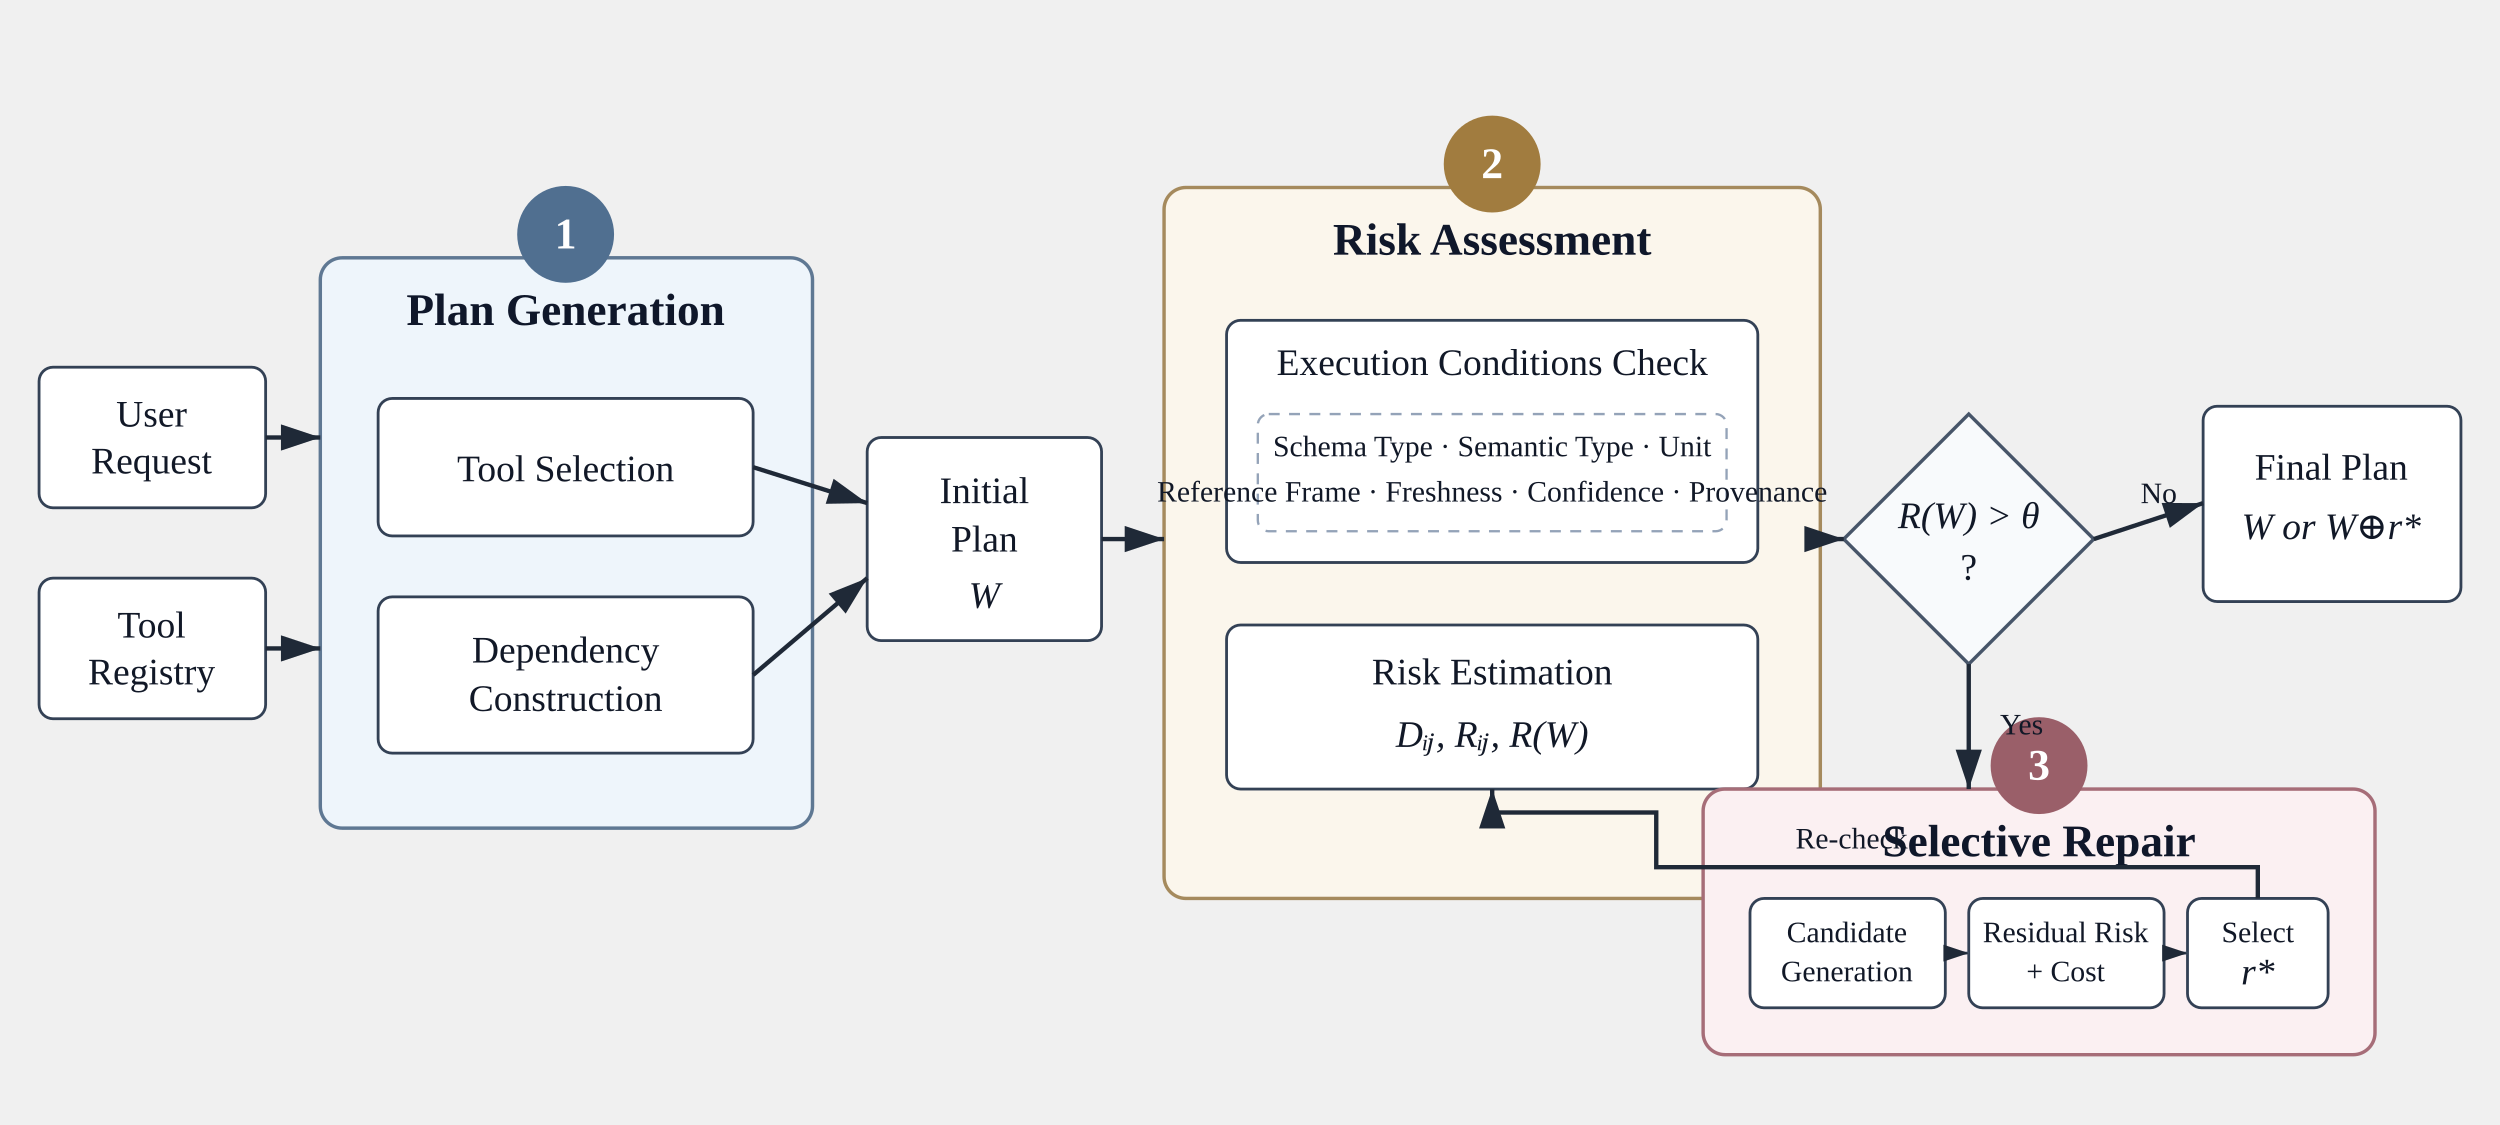
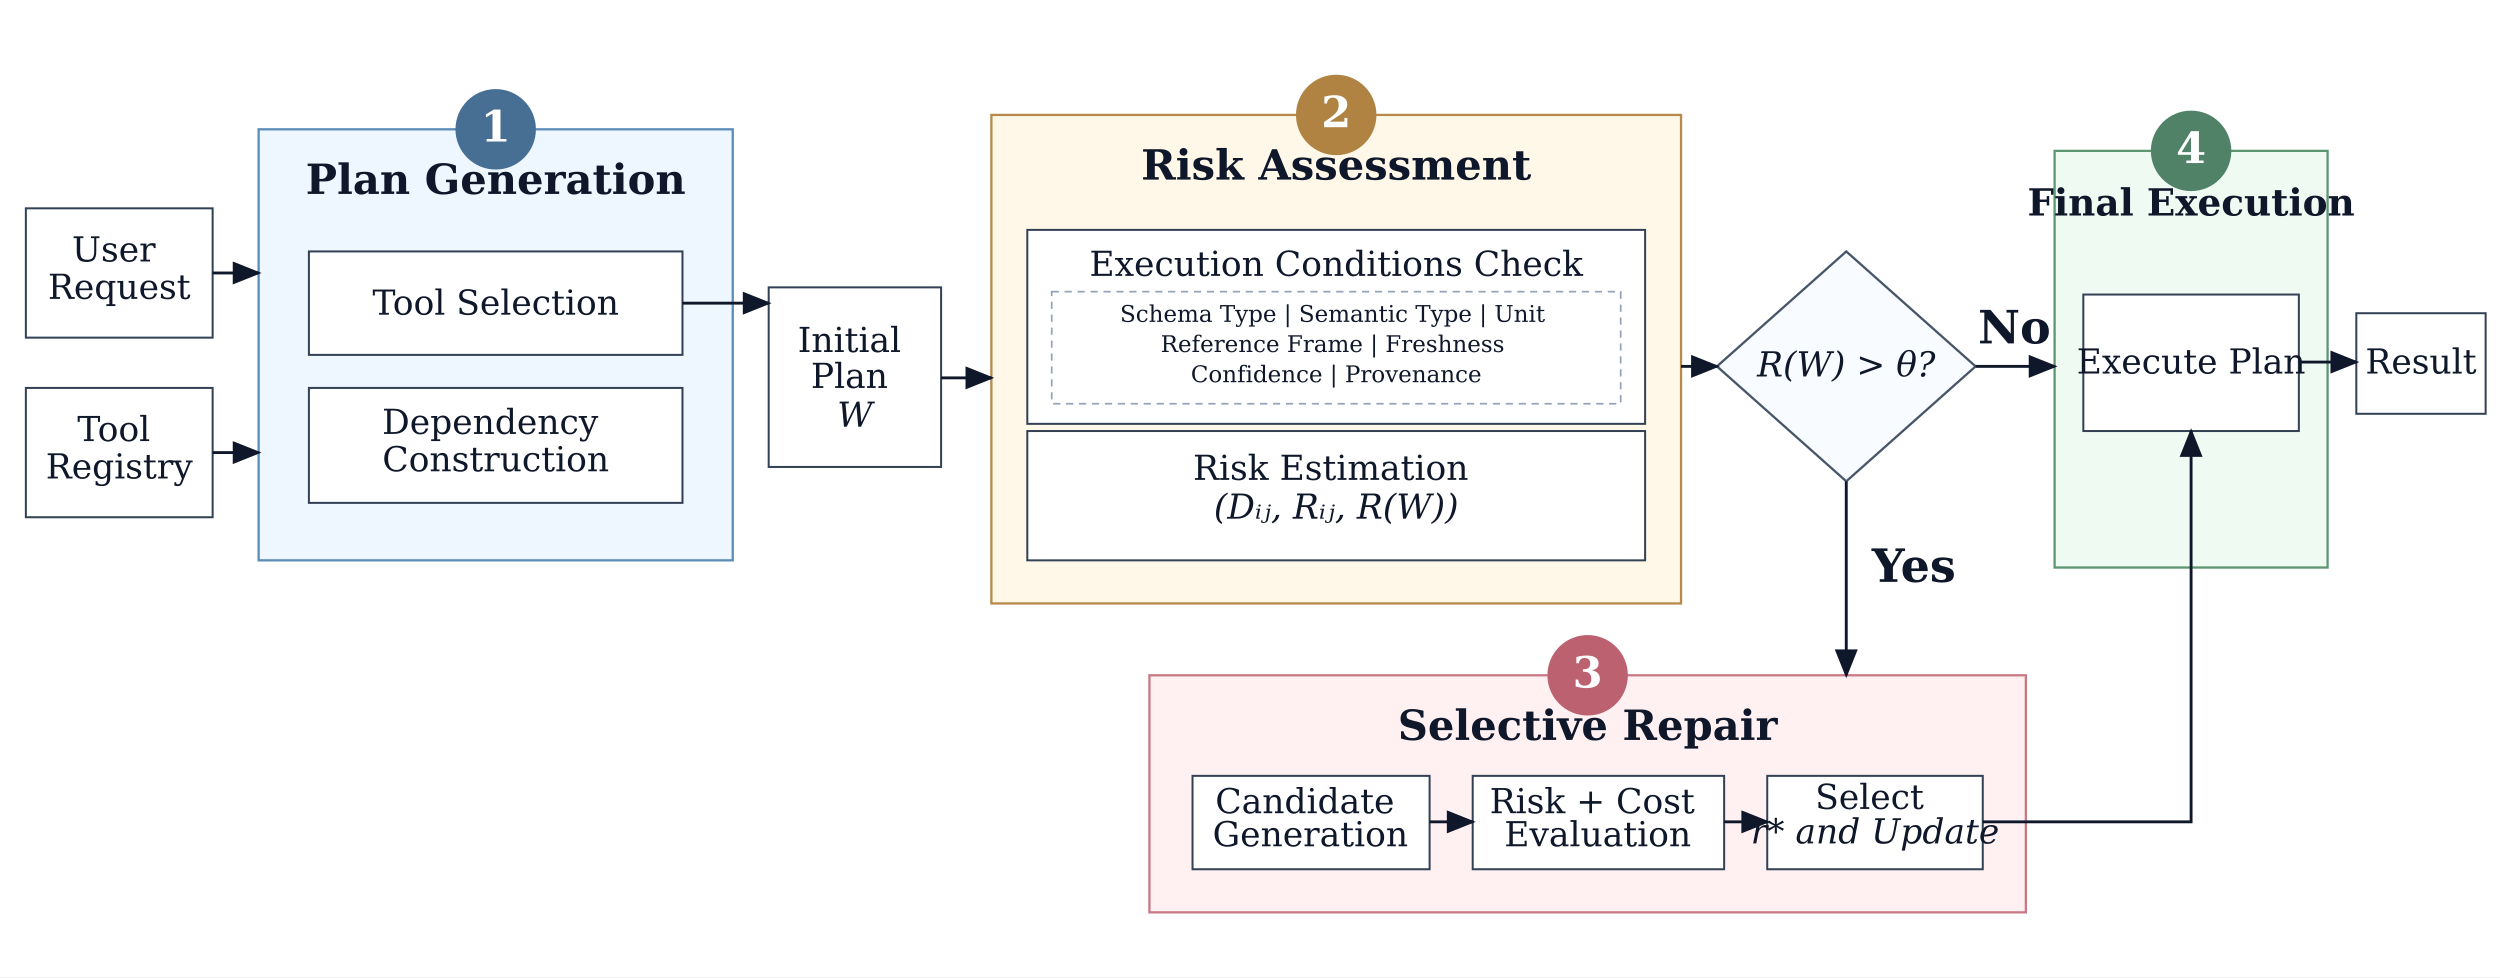
- <svg xmlns="http://www.w3.org/2000/svg" width="1600" height="720" viewBox="0 0 1600 720">
+ <svg xmlns="http://www.w3.org/2000/svg" width="1740" height="680" viewBox="0 0 1740 680">
  <defs>
-     <marker id="arrow" markerWidth="10" markerHeight="10" refX="9" refY="3" orient="auto" markerUnits="strokeWidth">
-       <path d="M0,0 L0,6 L9,3 z" fill="#1f2937" />
+     <style>
+       .box { fill:#fff; stroke:#334155; stroke-width:1.4; }
+       .panel { stroke-width:1.6; }
+       .t { font-family:'DejaVu Serif',serif; fill:#0f172a; text-anchor:middle; }
+       .h { font-size:29px; font-weight:700; }
+       .m { font-size:24px; }
+       .s { font-size:17px; }
+       .math { font-style:italic; }
+       .arrow { stroke:#0f172a; stroke-width:2; fill:none; marker-end:url(#arrow); }
+       .line { stroke:#0f172a; stroke-width:2; fill:none; }
+       .badgeText { font-family:'DejaVu Serif',serif; fill:white; font-size:30px; font-weight:700; text-anchor:middle; dominant-baseline:middle; }
+     </style>
+     <marker id="arrow" markerWidth="11" markerHeight="11" refX="9" refY="4" orient="auto" markerUnits="strokeWidth">
+       <path d="M0,0 L0,8 L10,4 z" fill="#0f172a" />
    </marker>
-     <style>
-       .panel{stroke-width:2.2;rx:14;ry:14}
-       .box{fill:#ffffff;stroke:#334155;stroke-width:1.8;rx:9;ry:9}
-       .num{font:700 28px 'Times New Roman',serif;fill:#ffffff}
-       .head{font:700 29px 'Times New Roman',serif;fill:#0f172a}
-       .main{font:400 24px 'Times New Roman',serif;fill:#111827}
-       .small{font:400 19px 'Times New Roman',serif;fill:#111827}
-       .math{font:italic 24px 'Times New Roman',serif;fill:#111827}
-       .line{stroke:#1f2937;stroke-width:2.8;fill:none;marker-end:url(#arrow)}
-       .thin{stroke:#475569;stroke-width:1.8;fill:none;marker-end:url(#arrow)}
-       .dash{fill:#ffffff;stroke:#94a3b8;stroke-width:1.5;stroke-dasharray:7 6;rx:7;ry:7}
-     </style>
  </defs>
-   <rect x="25" y="235" width="145" height="90" class="box" />
-   <text x="97" y="273" text-anchor="middle" class="main">User</text>
-   <text x="97" y="303" text-anchor="middle" class="main">Request</text>
-   <rect x="25" y="370" width="145" height="90" class="box" />
-   <text x="97" y="408" text-anchor="middle" class="main">Tool</text>
-   <text x="97" y="438" text-anchor="middle" class="main">Registry</text>
-   <rect x="205" y="165" width="315" height="365" class="panel" fill="#eef5fb" stroke="#5f7893" />
-   <circle cx="362" cy="150" r="31" fill="#506f90" />
-   <text x="362" y="159" text-anchor="middle" class="num">1</text>
-   <text x="362" y="208" text-anchor="middle" class="head">Plan Generation</text>
-   <rect x="242" y="255" width="240" height="88" class="box" />
-   <text x="362" y="308" text-anchor="middle" class="main">Tool Selection</text>
-   <rect x="242" y="382" width="240" height="100" class="box" />
-   <text x="362" y="424" text-anchor="middle" class="main">Dependency</text>
-   <text x="362" y="455" text-anchor="middle" class="main">Construction</text>
-   <rect x="555" y="280" width="150" height="130" class="box" />
-   <text x="630" y="322" text-anchor="middle" class="main">Initial</text>
-   <text x="630" y="353" text-anchor="middle" class="main">Plan</text>
-   <text x="630" y="389" text-anchor="middle" class="math">W</text>
-   <rect x="745" y="120" width="420" height="455" class="panel" fill="#fbf6ec" stroke="#a58a5d" />
-   <circle cx="955" cy="105" r="31" fill="#a17c3f" />
-   <text x="955" y="114" text-anchor="middle" class="num">2</text>
-   <text x="955" y="163" text-anchor="middle" class="head">Risk Assessment</text>
-   <rect x="785" y="205" width="340" height="155" class="box" />
-   <text x="955" y="240" text-anchor="middle" class="main">Execution Conditions Check</text>
-   <rect x="805" y="265" width="300" height="75" class="dash" />
-   <text x="955" y="292" text-anchor="middle" class="small">Schema Type · Semantic Type · Unit</text>
-   <text x="955" y="321" text-anchor="middle" class="small">Reference Frame · Freshness · Confidence · Provenance</text>
-   <rect x="785" y="400" width="340" height="105" class="box" />
-   <text x="955" y="438" text-anchor="middle" class="main">Risk Estimation</text>
-   <text x="955" y="478" text-anchor="middle" class="math">Dᵢⱼ, Rᵢⱼ, R(W)</text>
-   <polygon points="1260,265 1340,345 1260,425 1180,345" fill="#f8fafc" stroke="#475569" stroke-width="2.2" />
-   <text x="1260" y="338" text-anchor="middle" class="math">R(W) &gt; θ</text>
-   <text x="1260" y="371" text-anchor="middle" class="main">?</text>
-   <rect x="1090" y="505" width="430" height="170" class="panel" fill="#fbf0f2" stroke="#a66d78" />
-   <circle cx="1305" cy="490" r="31" fill="#9a5f69" />
-   <text x="1305" y="499" text-anchor="middle" class="num">3</text>
-   <text x="1305" y="548" text-anchor="middle" class="head">Selective Repair</text>
-   <rect x="1120" y="575" width="125" height="70" class="box" />
-   <text x="1182" y="603" text-anchor="middle" class="small">Candidate</text>
-   <text x="1182" y="628" text-anchor="middle" class="small">Generation</text>
-   <rect x="1260" y="575" width="125" height="70" class="box" />
-   <text x="1322" y="603" text-anchor="middle" class="small">Residual Risk</text>
-   <text x="1322" y="628" text-anchor="middle" class="small">+ Cost</text>
-   <rect x="1400" y="575" width="90" height="70" class="box" />
-   <text x="1445" y="603" text-anchor="middle" class="small">Select</text>
-   <text x="1445" y="630" text-anchor="middle" class="math">r*</text>
-   <rect x="1410" y="260" width="165" height="125" class="box" />
-   <text x="1492" y="307" text-anchor="middle" class="main">Final Plan</text>
-   <text x="1492" y="345" text-anchor="middle" class="math">W or W⊕r*</text>
-   <line x1="170" y1="280" x2="205" y2="280" class="line" />
-   <line x1="170" y1="415" x2="205" y2="415" class="line" />
-   <line x1="482" y1="299" x2="555" y2="322" class="line" />
-   <line x1="482" y1="432" x2="555" y2="370" class="line" />
-   <line x1="705" y1="345" x2="745" y2="345" class="line" />
-   <line x1="1165" y1="345" x2="1180" y2="345" class="line" />
-   <line x1="1340" y1="345" x2="1410" y2="322" class="line" />
-   <text x="1370" y="322" class="small">No</text>
-   <path d="M1260 425 L1260 505" class="line" />
-   <text x="1280" y="470" class="small">Yes</text>
-   <line x1="1245" y1="610" x2="1260" y2="610" class="thin" />
-   <line x1="1385" y1="610" x2="1400" y2="610" class="thin" />
-   <path d="M1445 575 L1445 555 L1060 555 L1060 520 L955 520 L955 505" class="line" />
-   <text x="1185" y="543" text-anchor="middle" class="small">Re-check</text>
+   <rect x="0" y="0" width="1740" height="680" fill="#ffffff" />
+   <rect class="box" x="18" y="145" width="130" height="90" />
+   <text class="t m" x="83" y="182">
+     <tspan x="83">User</tspan>
+     <tspan x="83" dy="26">Request</tspan>
+   </text>
+   <rect class="box" x="18" y="270" width="130" height="90" />
+   <text class="t m" x="83" y="307">
+     <tspan x="83">Tool</tspan>
+     <tspan x="83" dy="26">Registry</tspan>
+   </text>
+   <rect x="180" y="90" width="330" height="300" fill="#eef6ff" stroke="#5b8db8" class="panel" />
+   <circle cx="345" cy="90" r="28" fill="#466f93" />
+   <text class="badgeText" x="345" y="90">1</text>
+   <text class="t h" x="345" y="135">Plan Generation</text>
+   <rect class="box" x="215" y="175" width="260" height="72" />
+   <text class="t m" x="345" y="219">Tool Selection</text>
+   <rect class="box" x="215" y="270" width="260" height="80" />
+   <text class="t m" x="345" y="302">
+     <tspan x="345">Dependency</tspan>
+     <tspan x="345" dy="26">Construction</tspan>
+   </text>
+   <rect class="box" x="535" y="200" width="120" height="125" />
+   <text class="t m" x="595" y="245">
+     <tspan x="595">Initial</tspan>
+     <tspan x="595" dy="25">Plan</tspan>
+     <tspan x="595" dy="27" class="math">W</tspan>
+   </text>
+   <rect x="690" y="80" width="480" height="340" fill="#fff8e9" stroke="#b68a49" class="panel" />
+   <circle cx="930" cy="80" r="28" fill="#b08343" />
+   <text class="badgeText" x="930" y="80">2</text>
+   <text class="t h" x="930" y="125">Risk Assessment</text>
+   <rect class="box" x="715" y="160" width="430" height="135" />
+   <text class="t m" x="930" y="192">Execution Conditions Check</text>
+   <rect x="732" y="203" width="396" height="78" fill="#fff" stroke="#94a3b8" stroke-width="1.2" stroke-dasharray="5 4" />
+   <text class="t" style="font-size:16px" x="930" y="224">
+     <tspan x="930">Schema Type | Semantic Type | Unit</tspan>
+     <tspan x="930" dy="21">Reference Frame | Freshness</tspan>
+     <tspan x="930" dy="21">Confidence | Provenance</tspan>
+   </text>
+   <rect class="box" x="715" y="300" width="430" height="90" />
+   <text class="t m" x="930" y="334">
+     <tspan x="930">Risk Estimation</tspan>
+     <tspan x="930" dy="27" class="math">(Dᵢⱼ, Rᵢⱼ, R(W))</tspan>
+   </text>
+   <polygon points="1285,175 1375,255 1285,335 1195,255" fill="#f8fbff" stroke="#475569" stroke-width="1.6" />
+   <text class="t m math" x="1285" y="262">R(W) &gt; θ?</text>
+   <rect x="1430" y="105" width="190" height="290" fill="#effaf3" stroke="#5d9673" class="panel" />
+   <circle cx="1525" cy="105" r="28" fill="#4f8267" />
+   <text class="badgeText" x="1525" y="105">4</text>
+   <text class="t" style="font-size:26px;font-weight:700" x="1525" y="150">Final Execution</text>
+   <rect class="box" x="1450" y="205" width="150" height="95" />
+   <text class="t m" x="1525" y="260">Execute Plan</text>
+   <rect class="box" x="1640" y="218" width="90" height="70" />
+   <text class="t m" x="1685" y="260">Result</text>
+   <rect x="800" y="470" width="610" height="165" fill="#fff0f2" stroke="#c97985" class="panel" />
+   <circle cx="1105" cy="470" r="28" fill="#bb6170" />
+   <text class="badgeText" x="1105" y="470">3</text>
+   <text class="t h" x="1105" y="515">Selective Repair</text>
+   <rect class="box" x="830" y="540" width="165" height="65" />
+   <text class="t m" x="912" y="566">
+     <tspan x="912">Candidate</tspan>
+     <tspan x="912" dy="23">Generation</tspan>
+   </text>
+   <rect class="box" x="1025" y="540" width="175" height="65" />
+   <text class="t m" x="1112" y="566">
+     <tspan x="1112">Risk + Cost</tspan>
+     <tspan x="1112" dy="23">Evaluation</tspan>
+   </text>
+   <rect class="box" x="1230" y="540" width="150" height="65" />
+   <text class="t m" x="1305" y="563">
+     <tspan x="1305">Select</tspan>
+     <tspan x="1305" dy="24" class="math">r* and Update</tspan>
+   </text>
+   <path class="arrow" d="M148 190 H180" />
+   <path class="arrow" d="M148 315 H180" />
+   <path class="arrow" d="M475 211 H535" />
+   <path class="arrow" d="M655 263 H690" />
+   <path class="arrow" d="M1170 255 H1195" />
+   <path class="arrow" d="M1375 255 H1430" />
+   <text class="t" style="font-size:32px;font-weight:700" x="1402" y="239">No</text>
+   <path class="arrow" d="M1285 335 V470" />
+   <text class="t" style="font-size:32px;font-weight:700" x="1332" y="405">Yes</text>
+   <path class="arrow" d="M995 572 H1025" />
+   <path class="arrow" d="M1200 572 H1230" />
+   <path class="arrow" d="M1380 572 H1525 V300" />
+   <path class="arrow" d="M1600 252 H1640" />
</svg>
